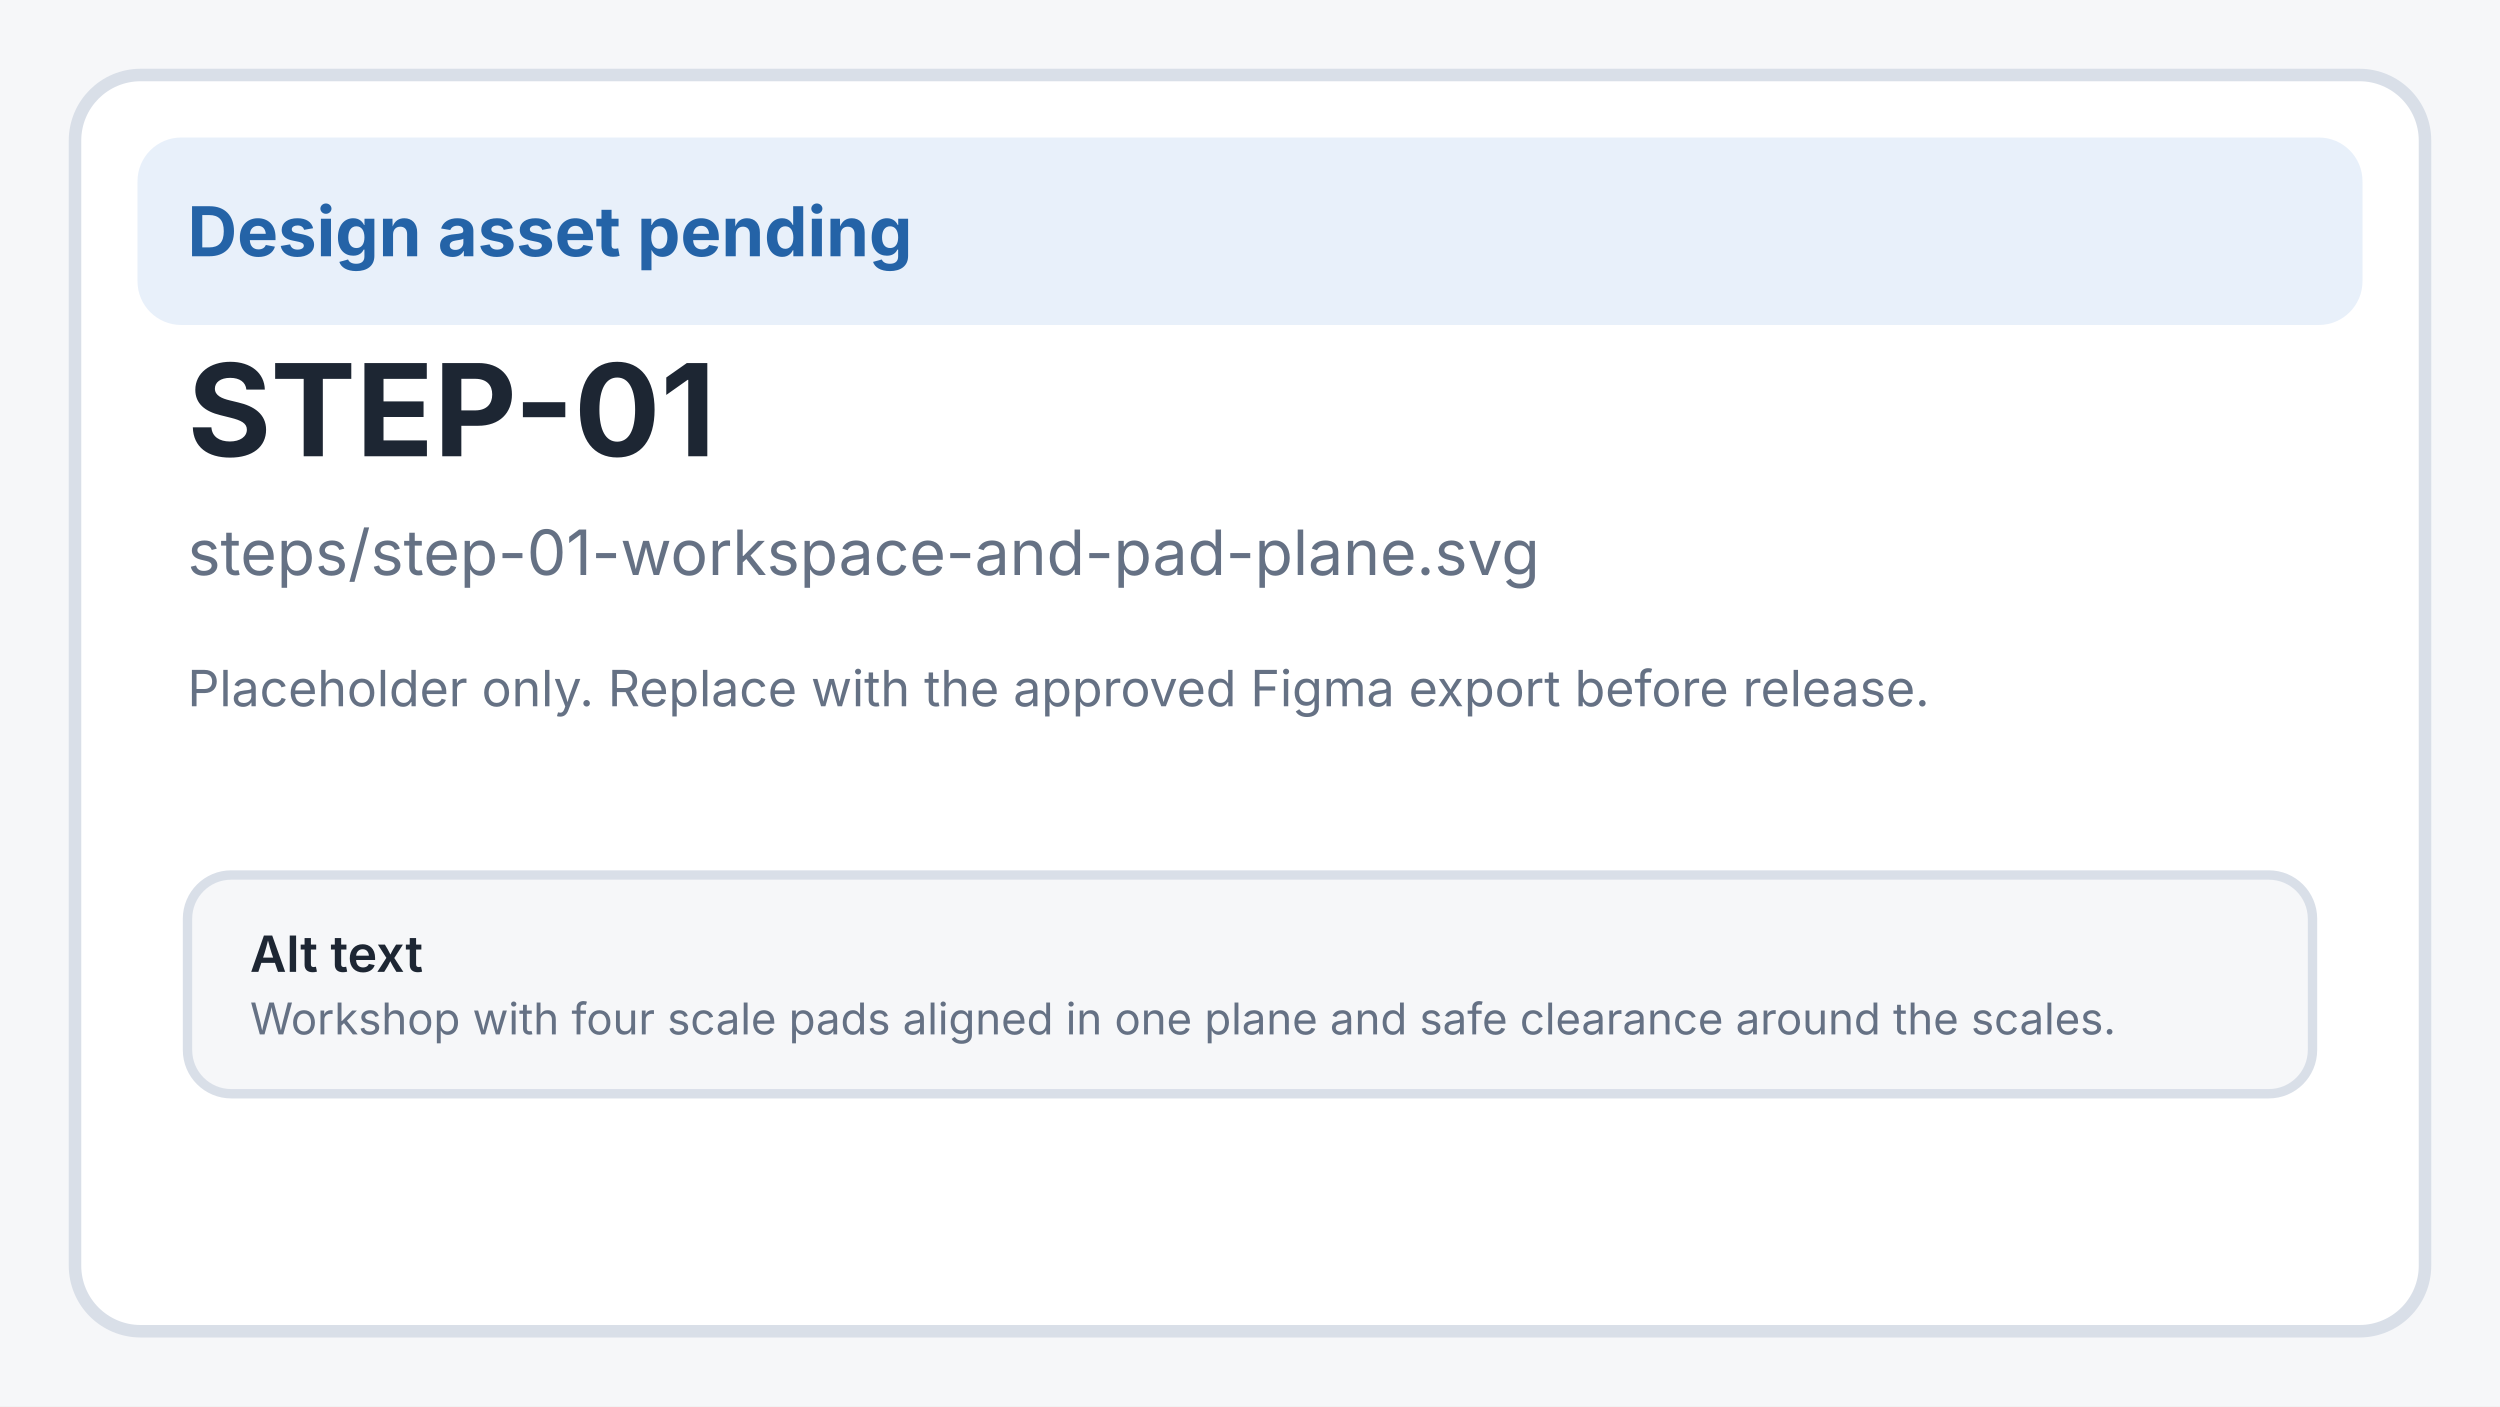
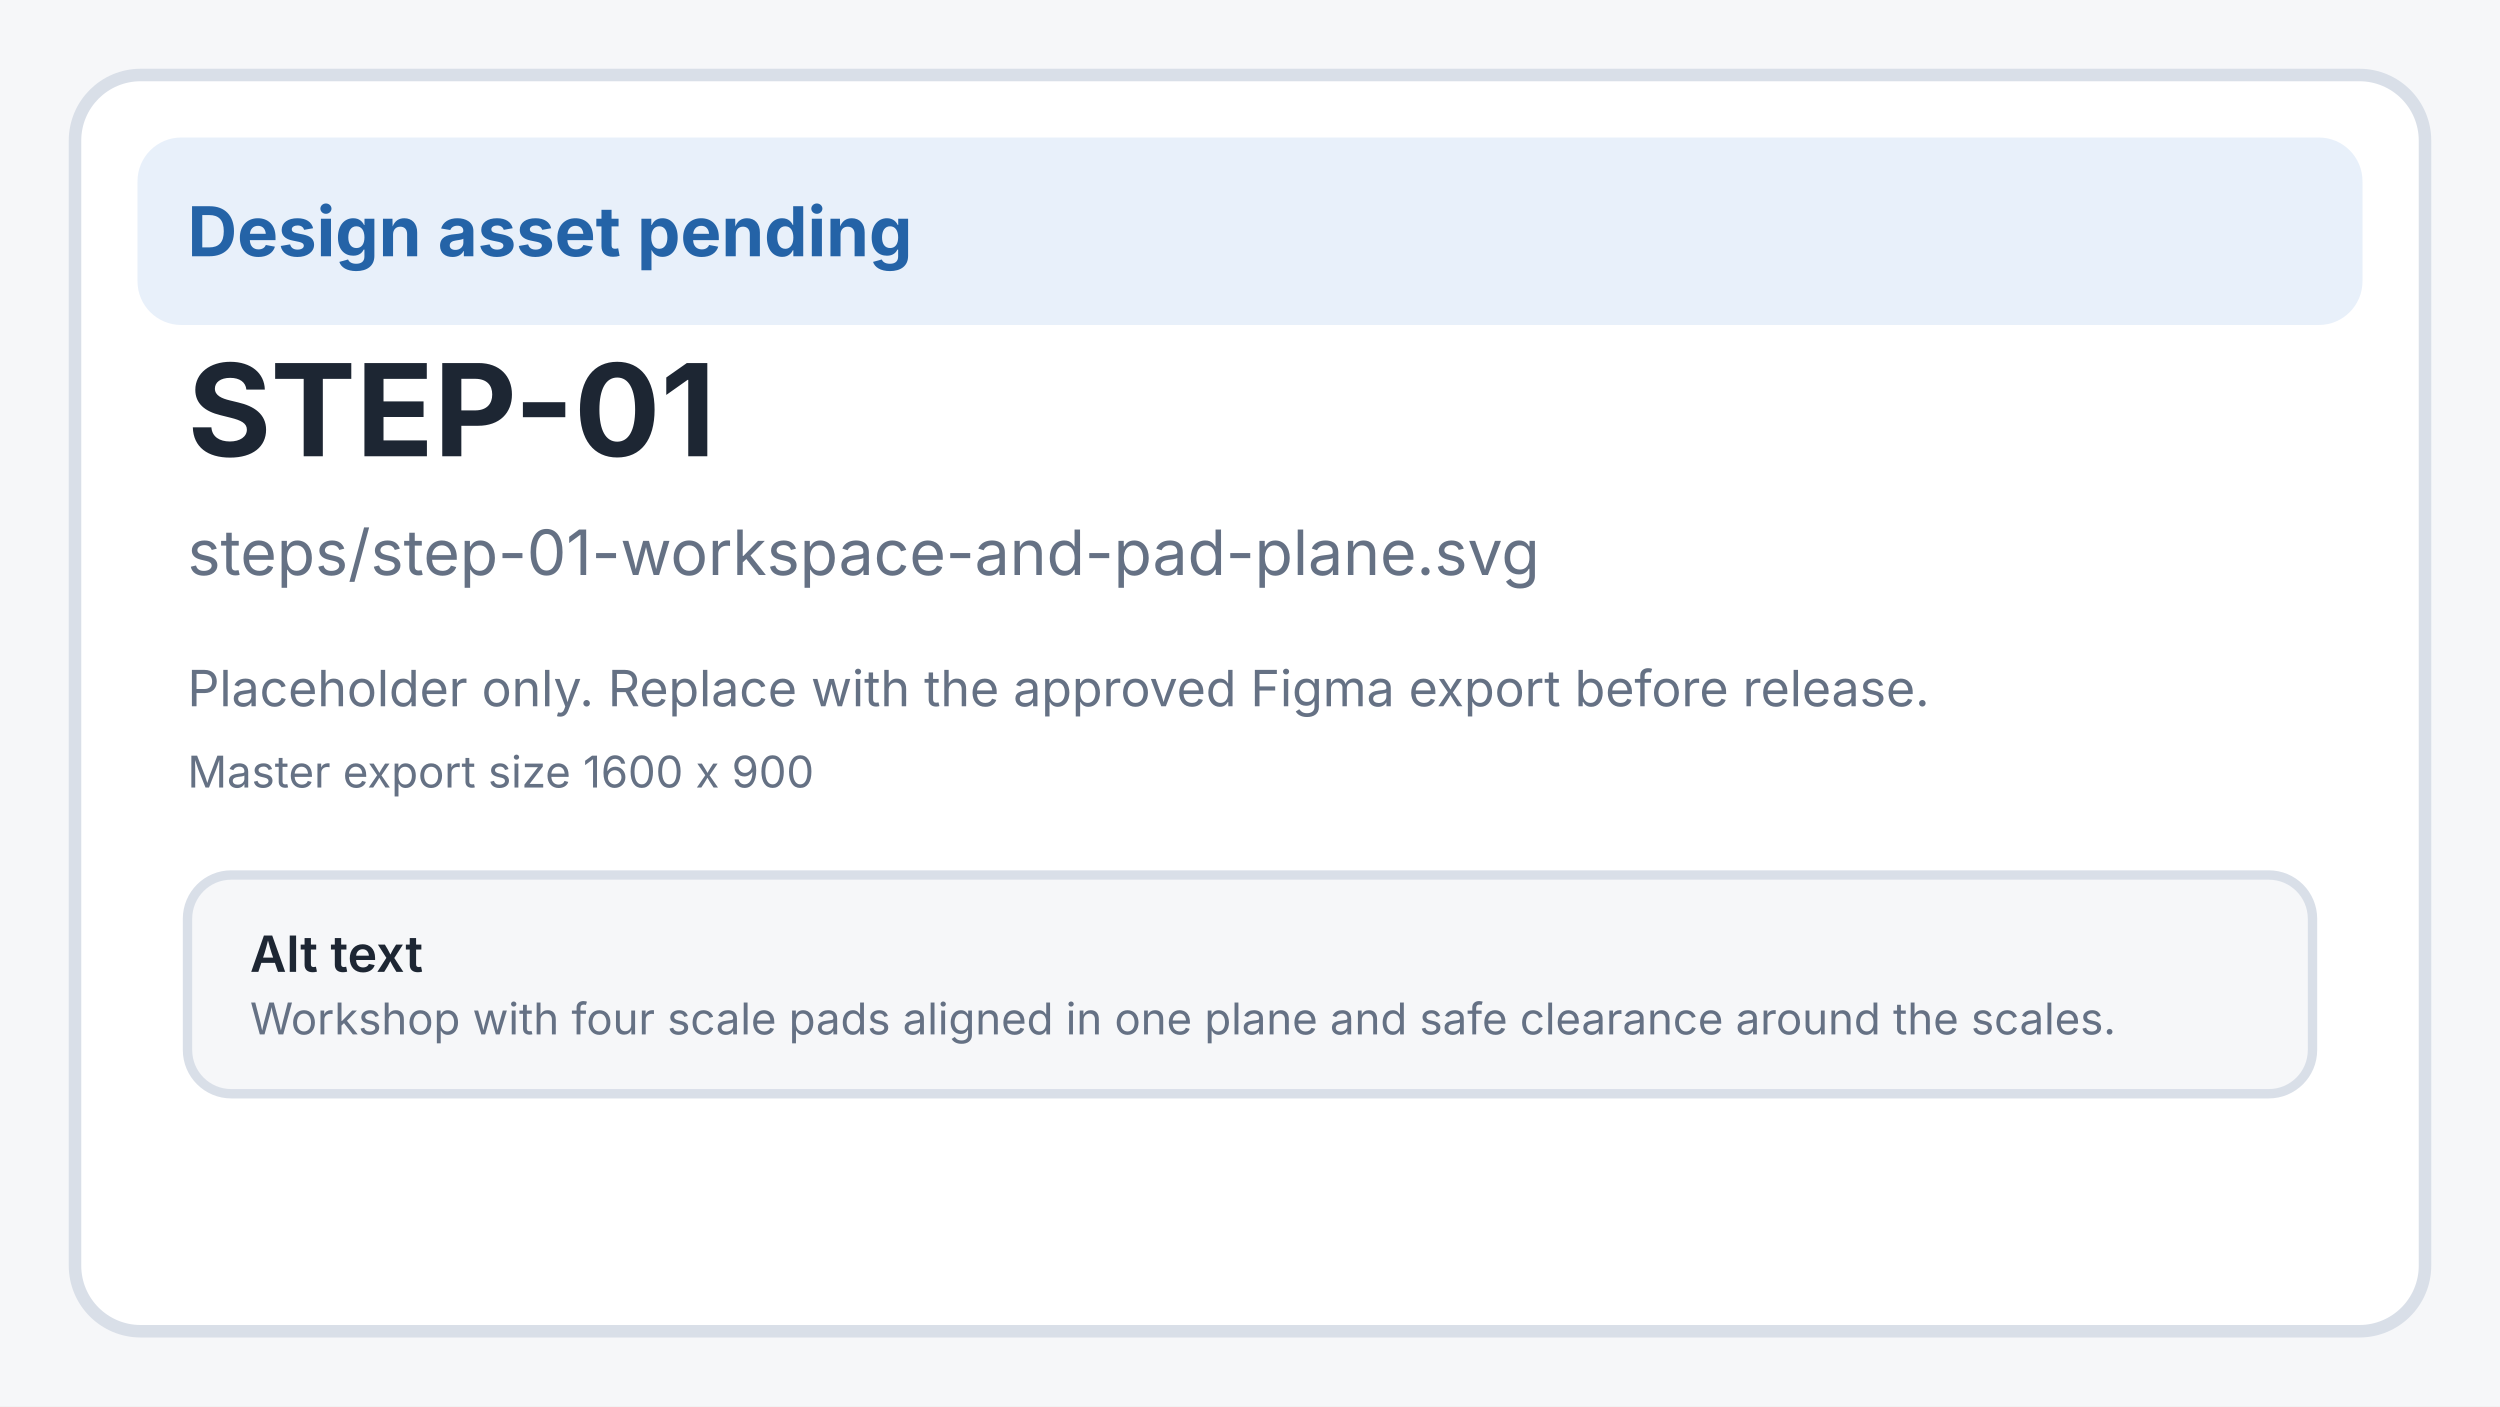
<svg xmlns="http://www.w3.org/2000/svg" viewBox="0 0 1600 900" role="img" aria-labelledby="title desc">
  <rect width="1600" height="900" fill="#F6F7F9" />
  <rect x="48" y="48" width="1504" height="804" rx="42" fill="#FFFFFF" stroke="#D9DFE8" stroke-width="8" />
  <rect x="88" y="88" width="1424" height="120" rx="28" fill="#E8F0FA" />
  <text x="120" y="164" fill="#2463A7" font-family="Inter, Segoe UI, sans-serif" font-size="44" font-weight="700">
    Design asset pending
  </text>
  <text x="120" y="292" fill="#1D2633" font-family="Inter, Segoe UI, sans-serif" font-size="82" font-weight="700">
    STEP-01
  </text>
  <text x="120" y="368" fill="#657184" font-family="Inter, Segoe UI, sans-serif" font-size="40">
    steps/step-01-workspace-and-pad-plane.svg
  </text>
  <text x="120" y="452" fill="#657184" font-family="Inter, Segoe UI, sans-serif" font-size="32">
    Placeholder only. Replace with the approved Figma export before release.
  </text>
+   <text x="120" y="504" fill="#657184" font-family="Inter, Segoe UI, sans-serif" font-size="28">
+     Master export size 1600 x 900
+   </text>
  <g transform="translate(120 560)">
    <rect width="1360" height="140" rx="28" fill="#F6F7F9" stroke="#D9DFE8" stroke-width="6" />
    <text x="40" y="62" fill="#1D2633" font-family="Inter, Segoe UI, sans-serif" font-size="32" font-weight="600">
      Alt text
    </text>
    <text x="40" y="102" fill="#657184" font-family="Inter, Segoe UI, sans-serif" font-size="28">
      Workshop with four scale pads aligned in one plane and safe clearance around the scales.
    </text>
  </g>
</svg>
